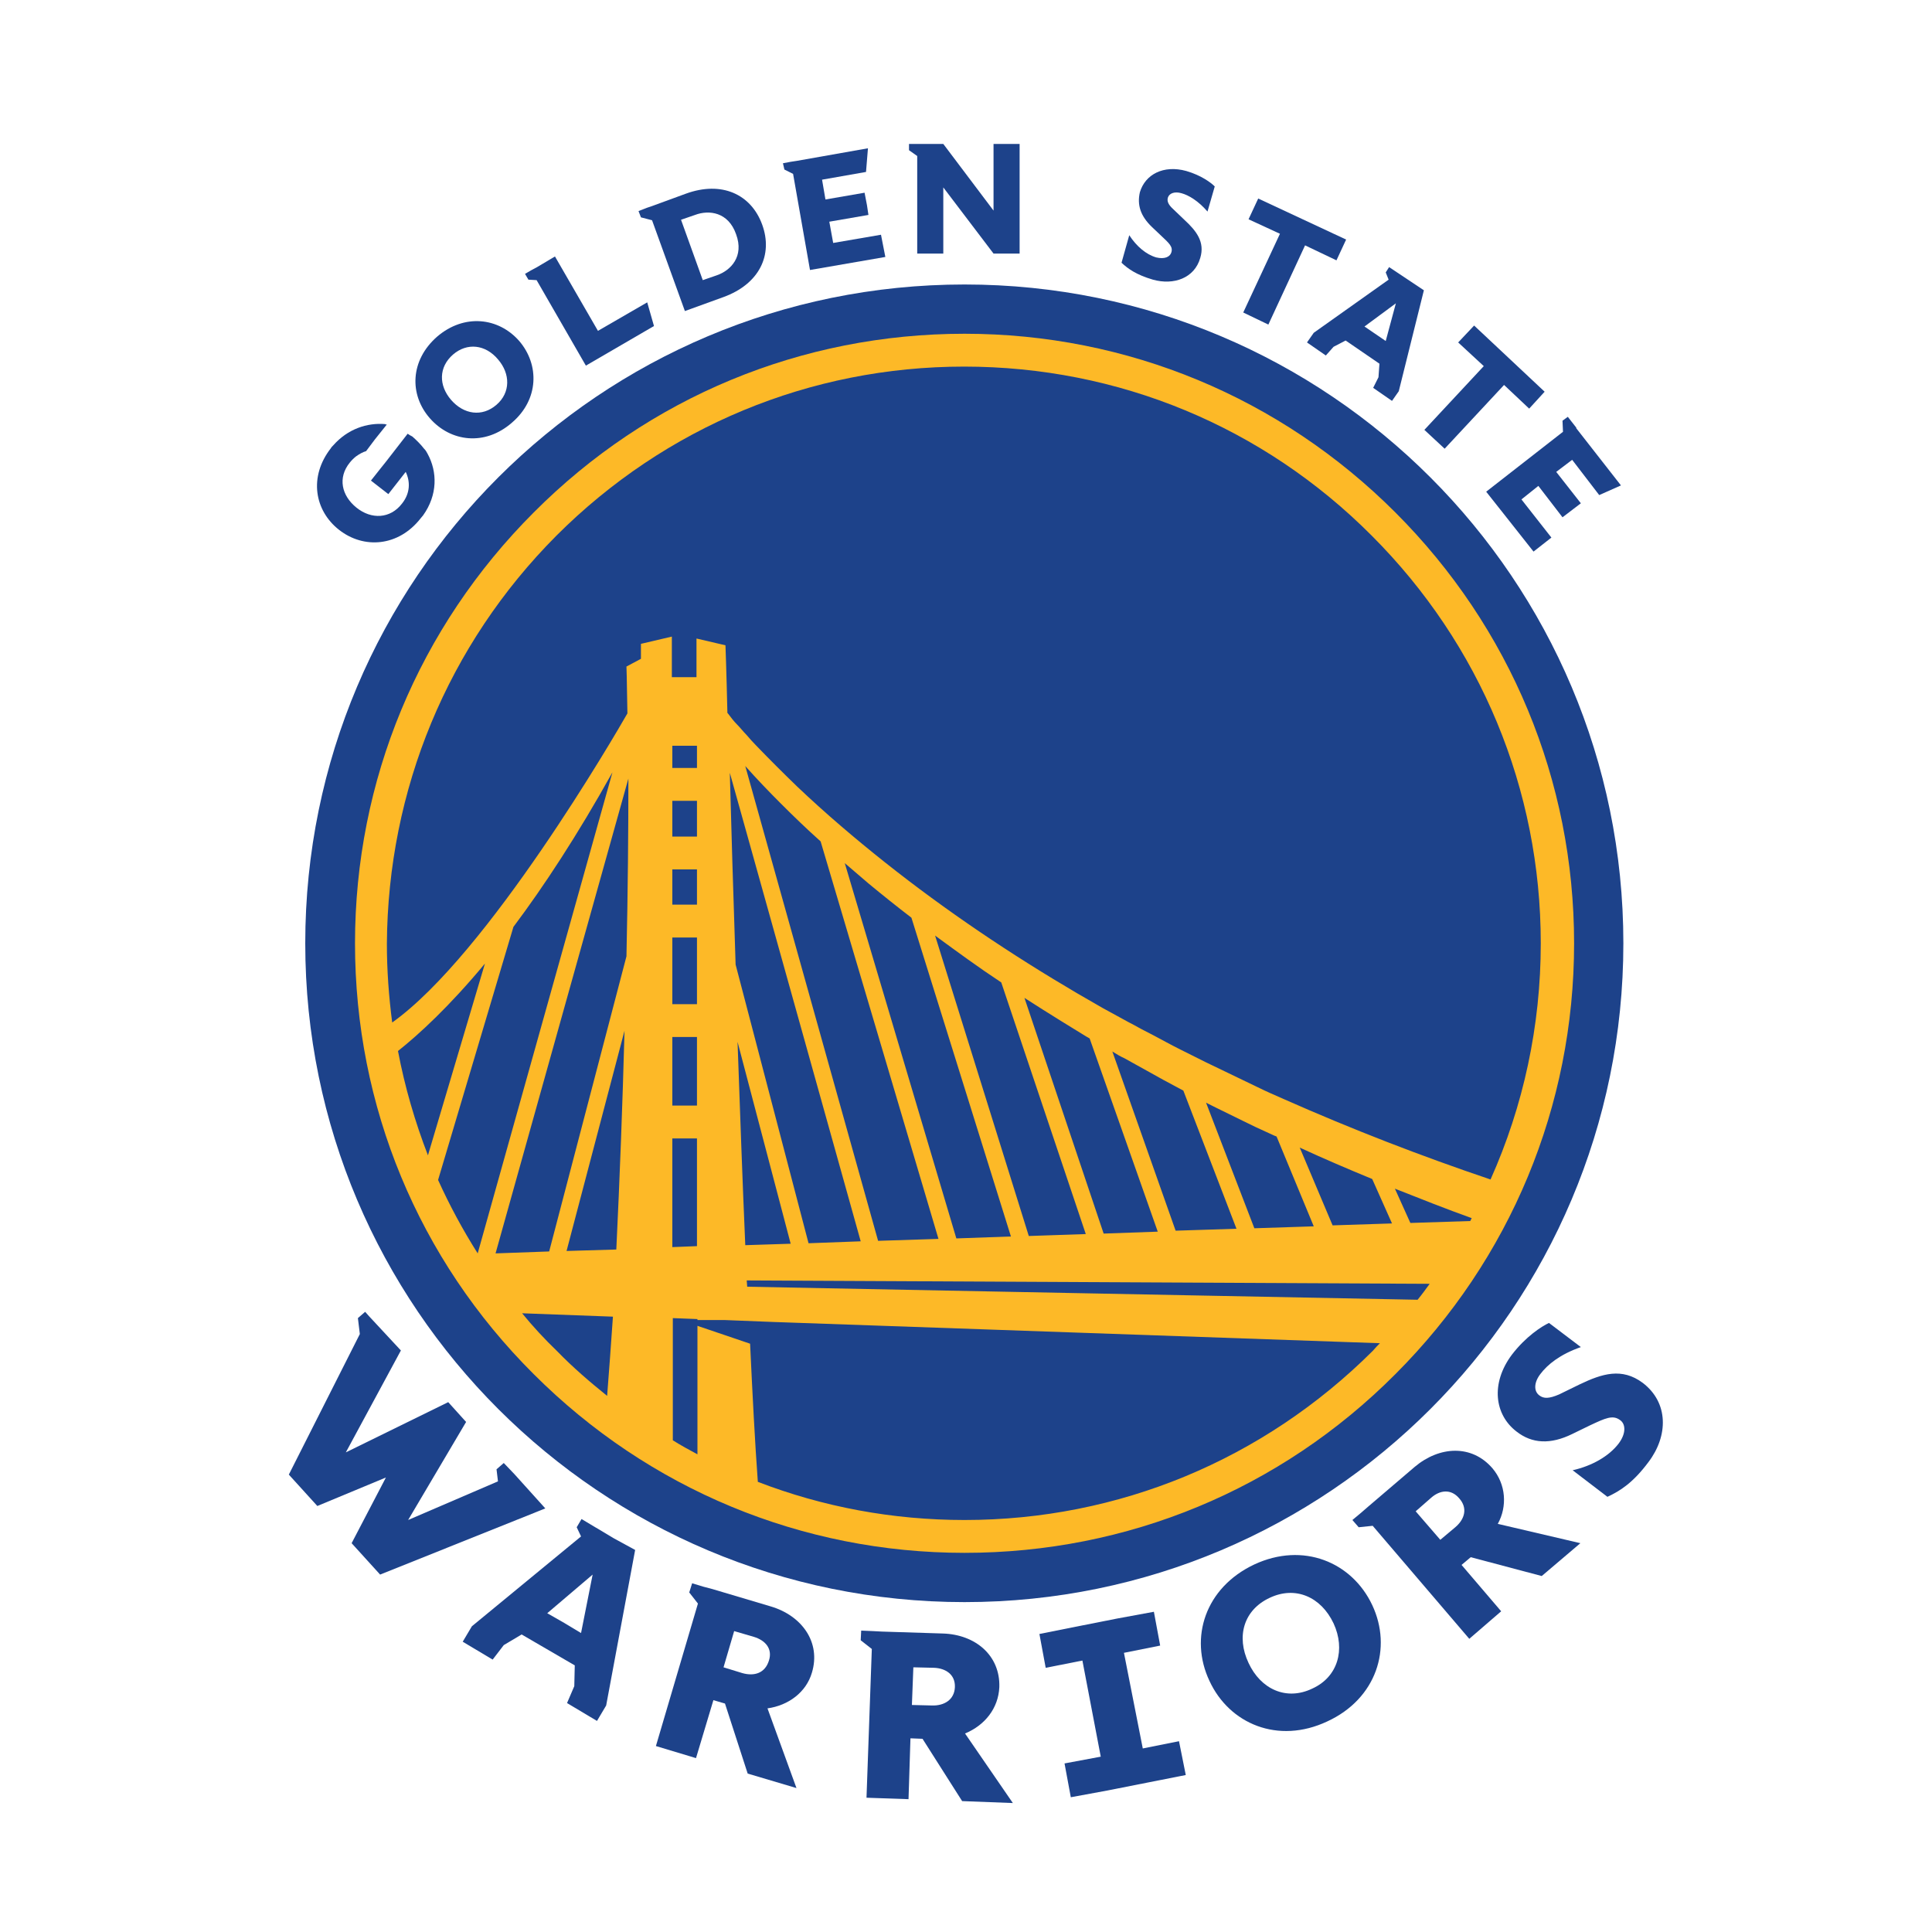
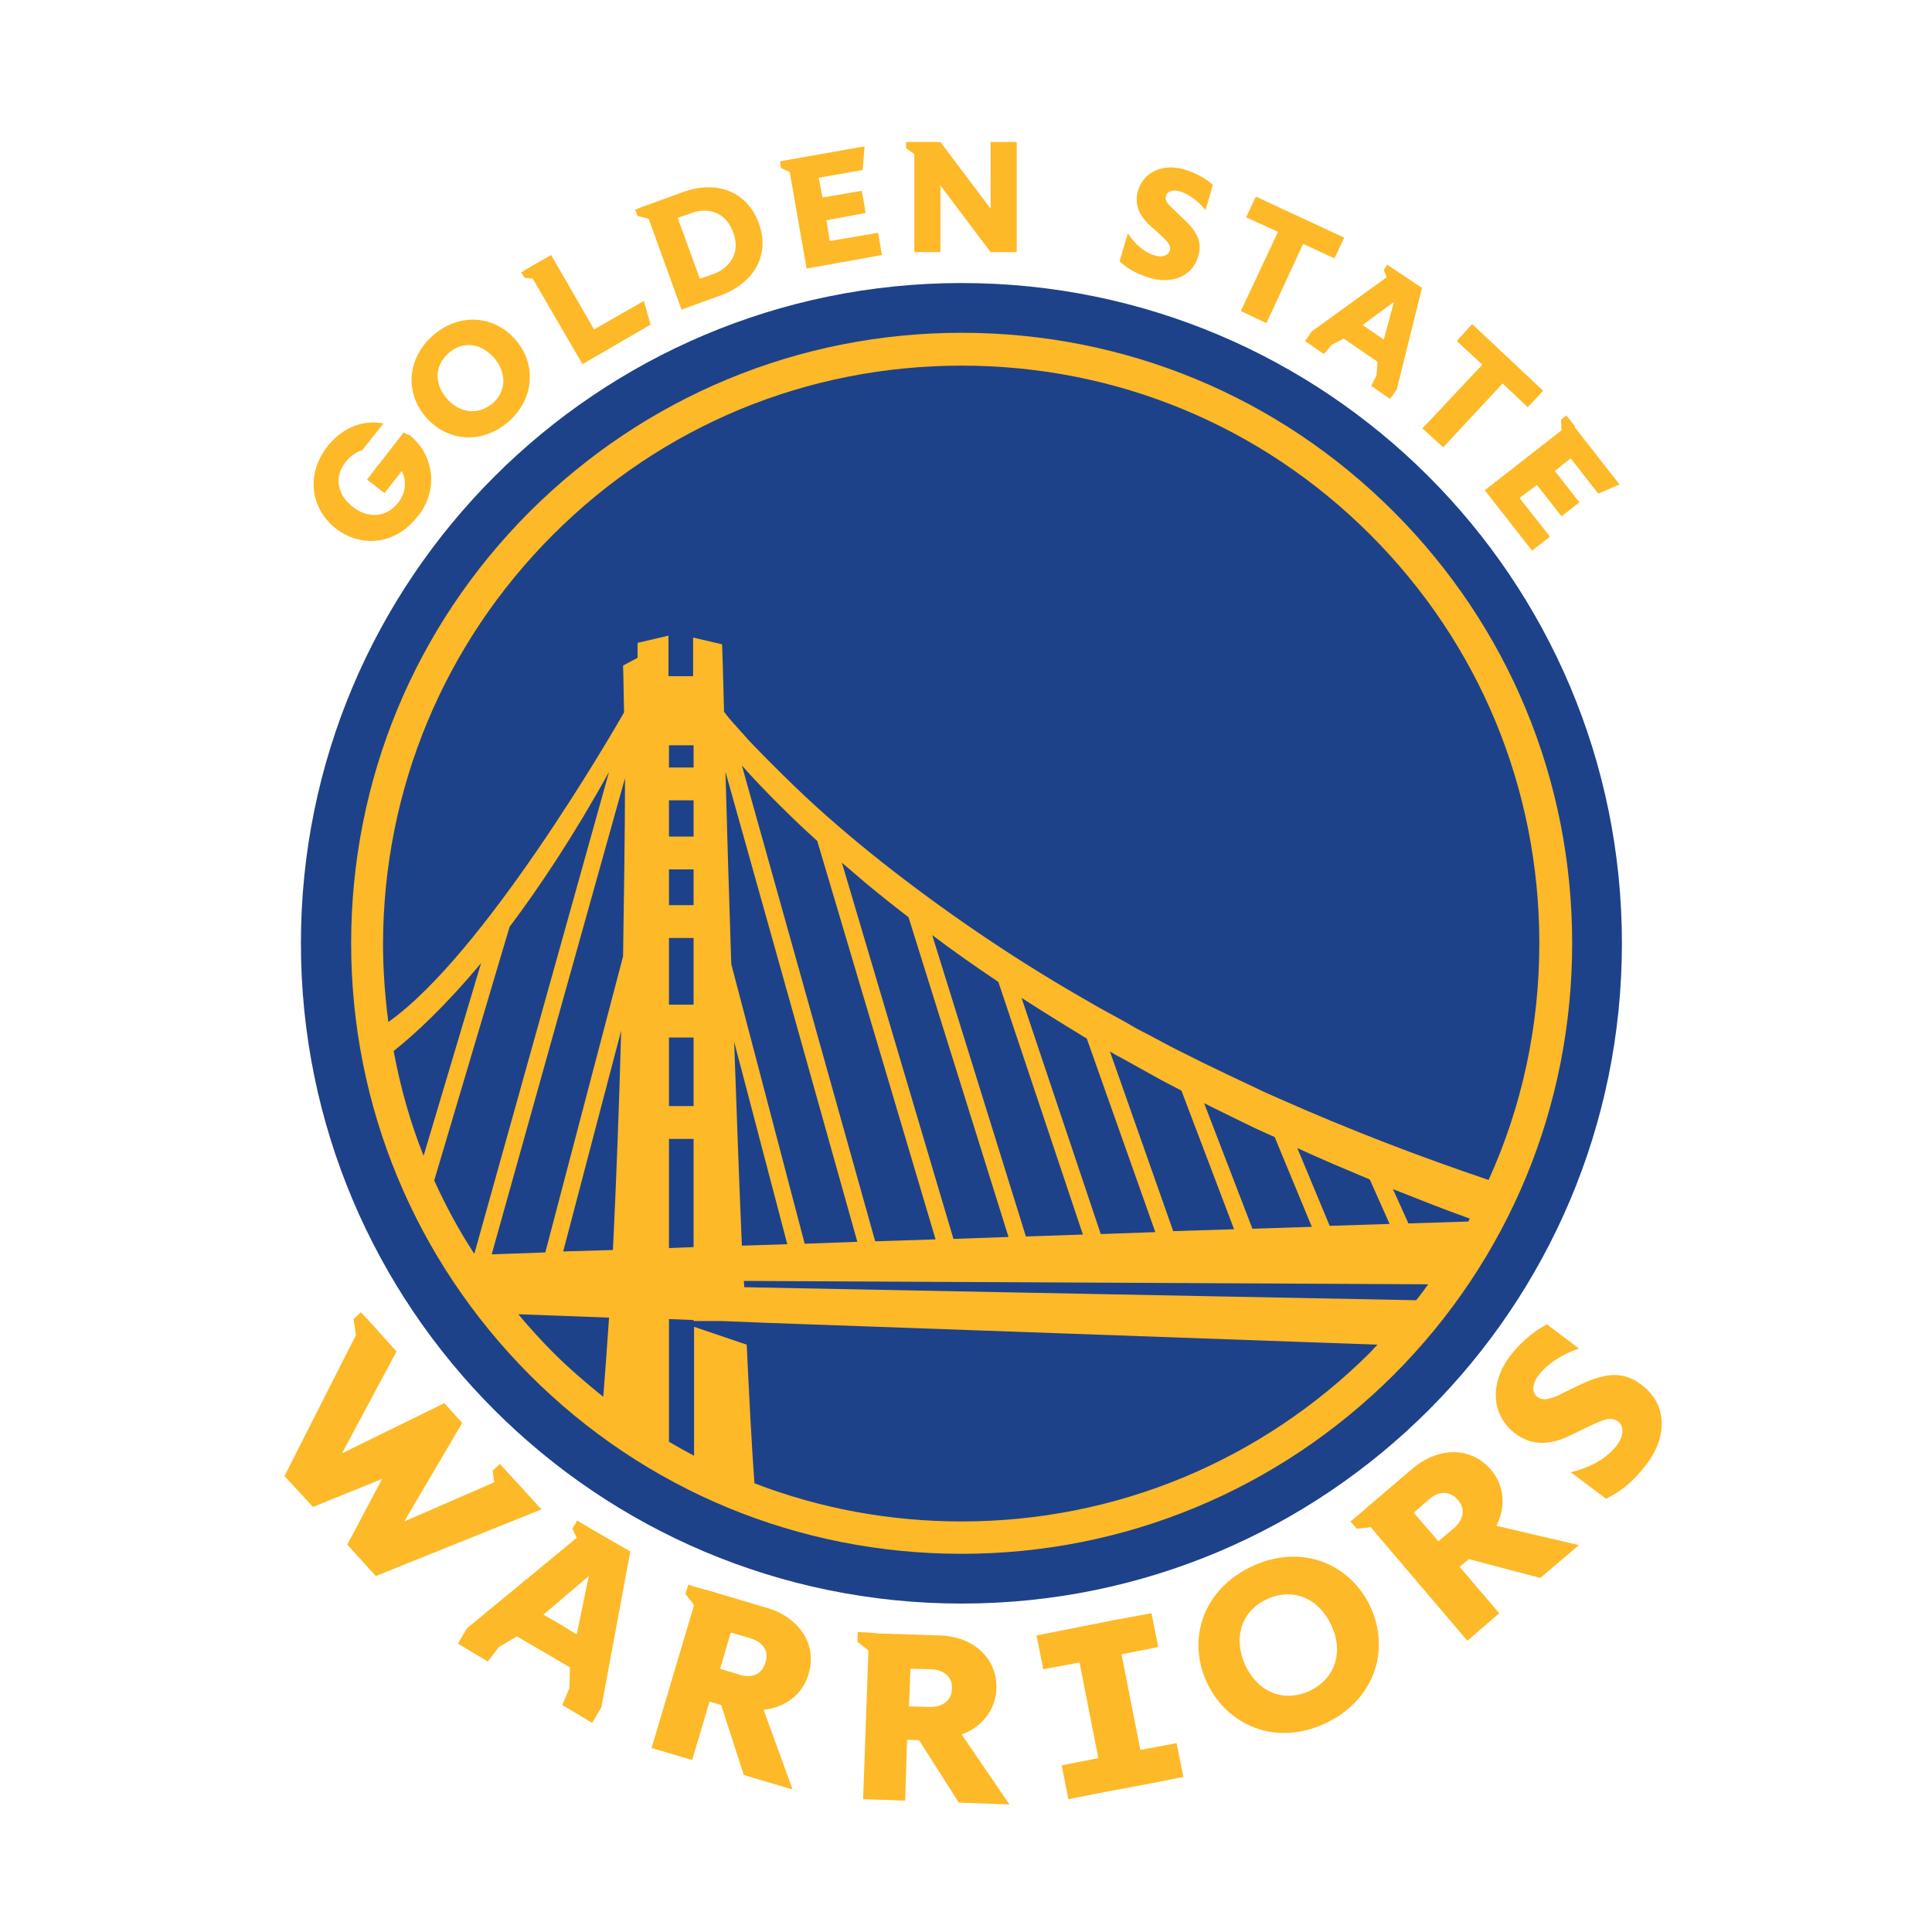
- <svg xmlns="http://www.w3.org/2000/svg" version="1.1" id="Layer_1" x="0px" y="0px" viewBox="0 0 400 400" style="enable-background:new 0 0 400 400;" xml:space="preserve">
+ <svg xmlns="http://www.w3.org/2000/svg" version="1.1" id="Layer_2" x="0px" y="0px" viewBox="0 0 400 400" style="enable-background:new 0 0 400 400;" xml:space="preserve">
  <style type="text/css">
- 	.st0{fill:#1D428A;}
- 	.st1{fill:#FDB927;}
+ 	.st0{fill:#FDB927;}
+ 	.st1{fill:#1D428A;}
</style>
  <g>
-     <polygon class="st0" points="205.7,43.6 195.3,29.8 191.1,29.8 189.9,29.8 188.2,29.8 188.2,31.1 189.9,32.3 189.9,52.5    195.3,52.5 195.3,38.8 205.7,52.5 211.1,52.5 211.1,29.8 205.7,29.8  " />
-     <polygon class="st0" points="167.7,55.9 183.3,53.2 182.4,48.6 172.5,50.3 171.7,45.9 179.8,44.5 179.5,42.5 179,39.9 170.9,41.3    170.2,37.2 179.3,35.6 179.7,30.7 165,33.3 163.7,33.5 162.1,33.8 162.4,35.1 164.2,36  " />
-     <path class="st0" d="M141.8,64.4l8-2.9c7.4-2.7,10.3-8.7,8-15c-2.3-6.3-8.4-9.1-15.8-6.4l-7.1,2.6L134,43l-1.8,0.7l0.5,1.3l2.3,0.6   L141.8,64.4z M141,45.5l2.9-1c2.9-1.1,6.9-0.6,8.5,4c1.7,4.6-1.1,7.5-4,8.5l-2.9,1L141,45.5z" />
-     <polygon class="st0" points="121.3,75.7 135.4,67.5 134,62.6 123.8,68.5 114.9,53.1 111.2,55.3 109.9,56 108.7,56.7 109.4,57.9    111.1,58  " />
-     <path class="st0" d="M107.5,70.6c-4.3-4.9-11.4-5.7-17-0.9c-5.6,4.9-5.8,12-1.5,16.9c4.3,4.9,11.4,5.8,17,0.9   C111.6,82.7,111.7,75.5,107.5,70.6 M93.4,82.8c-2.6-3-2.6-6.8,0.4-9.4c2.9-2.5,6.7-2.1,9.3,1c2.6,3,2.6,6.9-0.3,9.4   C99.8,86.4,96,85.8,93.4,82.8" />
-     <path class="st0" d="M84.4,89.8l-4.5,5.8l-1.2,1.5l-1.9,2.4l3.6,2.8l3.6-4.6c1,2.1,0.9,4.5-0.8,6.6c0,0,0,0,0,0   c-2.4,3.1-6.3,3.3-9.4,0.8c-3.1-2.5-3.9-6.2-1.4-9.3c0.4-0.5,0.8-0.9,1.3-1.3c0.7-0.5,1.4-0.9,2.1-1.1l1.8-2.4l2.4-3l0.1-0.1   c-0.1,0-0.2,0-0.4-0.1C76,87.5,72,88.8,69,92.2c-0.2,0.2-0.4,0.4-0.5,0.6c-4.6,5.9-3.4,12.9,1.7,16.9c5.1,4,12.3,3.5,16.9-2.4   c0.2-0.2,0.3-0.4,0.5-0.6c3-4.2,3-9,0.9-12.8c-0.2-0.4-0.4-0.7-0.7-1c-0.7-0.9-1.5-1.7-2.4-2.5C85,90.2,84.7,90,84.4,89.8   C84.4,89.8,84.4,89.8,84.4,89.8" />
-     <path class="st0" d="M238.5,47l1.9,1.8c1.7,1.6,2.5,2.3,2.1,3.5c-0.3,0.9-1.4,1.4-3.1,1c-2.1-0.6-4.1-2.3-5.6-4.6l-1.6,5.7   c1.4,1.3,3.1,2.5,6.5,3.5c4.3,1.2,8.6-0.3,9.8-4.5c1-3.3-0.8-5.6-3.3-7.9l-2.3-2.2c-1.1-1-1.3-1.7-1.1-2.4c0.3-0.9,1.4-1.3,2.8-0.9   c1.5,0.4,3.5,1.6,5.4,3.8l1.5-5.2c-0.8-0.8-2.8-2.3-5.9-3.2c-4.7-1.3-8.5,0.7-9.6,4.4C235.4,42.4,236.1,44.7,238.5,47" />
-     <polygon class="st0" points="257.4,64.7 262.6,67.2 270.2,50.8 276.7,53.9 278.7,49.6 260.5,41.1 258.5,45.4 265,48.4  " />
-     <path class="st0" d="M272,68.9l-1.4,2l3.9,2.7l1.6-1.8l2.5-1.3l3.5,2.4l3.5,2.4l-0.2,2.8l-1.1,2.2l3.9,2.7l1.4-2l5.2-20.9l-2.7-1.8   l-2.1-1.4l-0.6-0.4l-1.8-1.2l-0.7,1.1l0.6,1.5L272,68.9z M289,62.8l-2.1,7.8l-2.2-1.5l-2.2-1.5L289,62.8z" />
-     <polygon class="st0" points="301.9,70.9 307.2,75.8 294.9,89 299.1,92.9 311.4,79.7 316.6,84.6 319.8,81.1 305.2,67.4  " />
-     <polygon class="st0" points="318.5,100.6 323.5,107.1 327.3,104.2 322.2,97.7 325.5,95.2 331.1,102.5 335.6,100.5 326.3,88.6    326.4,88.6 324.6,86.3 323.5,87.1 323.6,89.4 307.7,101.8 317.5,114.2 321.2,111.3 315,103.4  " />
-     <path class="st0" d="M336.1,195.3c0,75.3-61.1,136.4-136.4,136.4S63.2,270.7,63.2,195.3S124.3,58.9,199.7,58.9   S336.1,120,336.1,195.3" />
-     <path class="st1" d="M288.9,106.1c-23.8-23.8-55.5-37-89.2-37s-65.4,13.1-89.2,37c-23.8,23.8-37,55.5-37,89.2s13.1,65.4,37,89.2   c23.8,23.8,55.5,37,89.2,37s65.4-13.1,89.2-37c23.8-23.8,37-55.5,37-89.2S312.7,129.9,288.9,106.1 M115.2,110.9   c22.5-22.5,52.5-35,84.4-35c31.9,0,61.9,12.4,84.4,35c22.5,22.5,35,52.5,35,84.4c0,17.1-3.6,33.7-10.4,48.9   c-14.5-4.9-28.7-10.4-42.7-16.6c-1.8-0.8-3.7-1.6-5.5-2.5l-5.4-2.6l-2.7-1.3l-2.7-1.3l-5.4-2.7c-1.8-0.9-3.6-1.9-5.3-2.8l-2.7-1.4   c-0.9-0.5-1.8-1-2.6-1.4l-5.3-2.9l-5.2-3c-13.8-8.1-27.2-17.1-39.8-27.1c-6.3-5-12.4-10.2-18.2-15.7c-2.9-2.8-5.7-5.6-8.5-8.5   c-0.7-0.7-1.4-1.5-2-2.2c-0.7-0.7-1.3-1.5-2-2.2c-0.7-0.7-1.3-1.5-1.9-2.3c0,0-0.1-0.1-0.1-0.1c-0.2-8.8-0.4-14-0.4-14l-6-1.4l0,8   h-5.1l0-8.4l-6.4,1.5l0,3.1l-3,1.6c0.1,2.5,0.1,5.8,0.2,9.7c-2.4,4.2-28.9,49.9-48.7,64c-0.7-5.4-1.1-10.8-1.1-16.3   C80.3,163.5,92.7,133.5,115.2,110.9 M272,253.9l-12.3,0.4l-10-26l2,1l5.5,2.7c1.8,0.9,3.7,1.8,5.5,2.6c0.5,0.2,1,0.5,1.6,0.7   L272,253.9z M269.1,237.6c5,2.3,9.9,4.4,15,6.5l4.1,9.2l-12.3,0.4L269.1,237.6z M256,254.4l-12.6,0.4l-13.1-37.1   c0.8,0.5,1.6,1,2.5,1.4l2.7,1.5c1.8,1,3.6,2,5.4,3l4.1,2.2L256,254.4z M239.7,255l-11.2,0.4l-16.4-48.8c2.5,1.6,5,3.2,7.6,4.8   l5.2,3.2l0.7,0.4L239.7,255z M224.8,255.5l-11.8,0.4l-19.4-62.2c4.5,3.3,9,6.6,13.7,9.7L224.8,255.5z M209.3,256l-11.3,0.4   l-23.1-77.7c1.6,1.4,3.3,2.8,4.9,4.2c2.9,2.4,5.9,4.8,8.9,7.1L209.3,256z M194.3,256.5l-12.5,0.4l-27.5-98.3   c2.4,2.7,4.9,5.3,7.4,7.8c2.7,2.7,5.4,5.3,8.2,7.8L194.3,256.5z M178.2,257l-10.8,0.4l-15.1-57.7c-0.5-14.9-0.9-28.7-1.2-39.7   L178.2,257z M163.7,257.5l-9.4,0.3c-0.6-13.7-1.1-28.2-1.6-42.1L163.7,257.5z M296,265.8c-0.8,1.1-1.6,2.2-2.5,3.3l-138.8-2.7   l-0.1-1.3L296,265.8z M292,253.2l-3.2-7.1c5.3,2.1,10.6,4.2,15.9,6.1c-0.1,0.2-0.2,0.4-0.3,0.6L292,253.2z M144.3,165.9l0,7.3h-5.6   v6.8h5.6l0,7.3h-5.6v6.8h5.6l0,13.8h-5.6v6.8h5.6l0,14.2h-5.6v6.8h5.6l0,22.3l-5.1,0.2l0-103.8h5.1l0,4.6h-5.6v6.8H144.3z    M90.7,244.3l15.6-52.4c6.3-8.4,13.2-18.9,20.5-32l-27.9,99.6C95.8,254.6,93.1,249.6,90.7,244.3 M88.6,239.2   c-2.7-7-4.8-14.2-6.2-21.6c4.4-3.5,10.6-9.2,18-18.1L88.6,239.2z M130.1,161.2c0,10.5-0.1,23.2-0.4,36.8l-16,61.1l-11.1,0.4   L130.1,161.2z M129.3,213.4c-0.4,15.1-1,30.8-1.7,45.3l-10.3,0.3L129.3,213.4z M108.1,271.9l18.8,0.7c-0.4,5.8-0.8,11.3-1.2,16.4   c-3.6-2.9-7.1-5.9-10.3-9.2C112.7,277.2,110.3,274.6,108.1,271.9 M199.7,314.7c-14.9,0-29.3-2.7-42.8-7.9   c-0.6-8.2-1.1-17.9-1.6-28.6l-10.9-3.7l0,26.6c-1.7-0.9-3.5-1.9-5.1-2.9l0-25.3l5.1,0.2v0.2l5.6,0l10.1,0.4l125.6,4.4   c-0.5,0.5-1,1-1.5,1.6C261.5,302.3,231.5,314.7,199.7,314.7" />
-     <polygon class="st0" points="240.2,340.7 238.9,333.7 231.3,335.1 222.7,336.8 215.2,338.3 216.5,345.3 224.1,343.8 227.9,363.7    220.4,365.1 221.7,372.1 229.3,370.7 237.9,369 245.5,367.5 244.1,360.5 236.6,362 232.7,342.2  " />
-     <path class="st0" d="M284.1,332.3c4.2,8.9,0.9,19.4-9.3,24.1c-10.2,4.8-20.3,0.5-24.4-8.4c-4.2-8.9-0.9-19.3,9.3-24.1   C269.8,319.2,279.9,323.4,284.1,332.3 M276.1,336.1c-2.6-5.5-7.9-7.8-13.2-5.3c-5.4,2.5-7,8-4.4,13.5c2.5,5.4,7.8,7.9,13.2,5.3   C277,347.2,278.6,341.5,276.1,336.1" />
-     <path class="st0" d="M309,304c-4.3-5-11-4.6-16.1-0.3l-9.6,8.2l-1.5,1.3l-1.8,1.5l1.3,1.5l2.9-0.3l20,23.4l6.6-5.7l-8.2-9.6   l1.9-1.6l14.7,3.9l8-6.8l-17.1-4C312.1,311.9,311.8,307.3,309,304 M301.3,316.2l-3.1,2.6l-5.1-5.9l3.2-2.8c1.8-1.6,4.1-1.9,5.8,0.1   C303.9,312.2,303.3,314.5,301.3,316.2" />
-     <path class="st0" d="M341.3,302.7c-3.2,4.3-5.9,6-8.5,7.2l-7.2-5.5c4-0.9,7.5-2.9,9.5-5.5c1.6-2.1,1.5-4.1,0.3-4.9   c-1.5-1.1-3-0.4-6.2,1.1l-3.7,1.8c-4.5,2.2-8.3,2-11.5-0.5c-4.6-3.5-5.4-10-1-15.9c2.9-3.8,6.2-5.9,7.7-6.6l6.6,5   c-4.3,1.5-6.9,3.6-8.4,5.6c-1.3,1.7-1.4,3.5-0.2,4.4c0.9,0.7,2,0.7,4.1-0.2l4.3-2.1c4.6-2.2,8.7-3.5,13-0.3   C345.5,290.4,345.4,297.3,341.3,302.7" />
-     <path class="st0" d="M206.9,349.3c0.2-6.6-5-10.9-11.7-11.1l-12.6-0.4l-1.9-0.1l-2.4-0.1l-0.1,2l2.3,1.8l-1.1,30.8l8.7,0.3   l0.4-12.6l2.5,0.1l8.2,12.9l10.5,0.4l-9.9-14.4C203.9,357.2,206.7,353.7,206.9,349.3 M192.9,353.1l-4.1-0.1l0.3-7.8l4.3,0.1   c2.4,0.1,4.4,1.4,4.3,4C197.6,351.9,195.5,353.2,192.9,353.1" />
-     <path class="st0" d="M168.1,346.3c1.9-6.3-2.1-11.8-8.5-13.7l-12.1-3.6l-1.9-0.5l-2.3-0.7l-0.6,1.9l1.8,2.3l-8.7,29.5l8.3,2.5   l3.6-12l2.4,0.7l4.7,14.5l10.1,3l-6-16.5C163.2,353.1,166.9,350.4,168.1,346.3 M153.7,346.4l-3.9-1.2l2.2-7.5l4.1,1.2   c2.3,0.7,3.9,2.4,3.1,4.9C158.4,346.4,156.2,347.1,153.7,346.4" />
-     <path class="st0" d="M127.1,318.5l-3-1.8l-1.2-0.7l-2.5-1.5l-1,1.7l0.9,1.9l-22.6,18.6l-1.9,3.2l6.2,3.7l2.3-3l3.7-2.2l5.5,3.2   l5.5,3.2l-0.1,4.3l-1.5,3.5l6.2,3.7l1.9-3.2l6-32.2L127.1,318.5z M116.8,336l-3.5-2l9.4-8l-2.4,12.1L116.8,336z" />
-     <polygon class="st0" points="106.5,305.2 106.5,305.2 104.3,302.9 102.8,304.2 103.1,306.7 84.5,314.7 96.5,294.4 92.8,290.3    71.6,300.7 83,279.6 76.4,272.5 76.4,272.5 75.6,271.6 74.1,272.9 74.5,276.2 59.8,305.3 65.7,311.8 79.9,305.9 72.8,319.5    78.7,326 112.9,312.3  " />
+     <polygon class="st0" points="205.1,43.2 194.7,29.4 190.5,29.4 189.3,29.4 187.6,29.4 187.6,30.7 189.3,31.9 189.3,52.2    194.7,52.2 194.7,38.4 205.1,52.2 210.5,52.2 210.5,29.4 205.1,29.4  " />
+     <polygon class="st0" points="167,55.6 182.6,52.8 181.8,48.2 171.8,49.9 171.1,45.6 179.2,44.1 178.9,42.1 178.4,39.5 170.3,40.9    169.5,36.8 178.6,35.2 179,30.3 164.3,32.9 163.1,33.1 161.5,33.4 161.7,34.8 163.5,35.6  " />
+     <path class="st0" d="M141.1,64.1l8-2.9c7.4-2.7,10.3-8.8,8-15c-2.3-6.3-8.4-9.1-15.8-6.4l-7.1,2.6l-0.9,0.3l-1.8,0.7l0.5,1.3   l2.3,0.6L141.1,64.1z M140.3,45.1l2.9-1c2.9-1.1,6.9-0.6,8.6,4c1.7,4.6-1.1,7.5-4,8.6l-2.9,1L140.3,45.1z" />
+     <polygon class="st0" points="120.6,75.4 134.7,67.2 133.3,62.3 123,68.2 114.1,52.8 110.4,54.9 109.2,55.6 107.9,56.4 108.6,57.5    110.3,57.7  " />
+     <path class="st0" d="M106.7,70.3c-4.3-4.9-11.4-5.7-17-0.9c-5.6,4.9-5.8,12.1-1.5,17c4.3,4.9,11.4,5.8,17.1,0.9   C110.8,82.4,111,75.2,106.7,70.3 M92.5,82.5c-2.6-3-2.6-6.8,0.4-9.4c2.9-2.6,6.7-2.1,9.4,1c2.6,3,2.6,6.9-0.3,9.4   C98.9,86.1,95.1,85.5,92.5,82.5" />
+     <path class="st0" d="M83.6,89.5l-4.5,5.8l-1.2,1.5L76,99.3l3.6,2.8l3.6-4.6c1,2.1,0.9,4.5-0.8,6.6c0,0,0,0,0,0   c-2.4,3.1-6.3,3.3-9.4,0.8c-3.2-2.5-3.9-6.2-1.4-9.3c0.4-0.5,0.8-0.9,1.3-1.3c0.7-0.5,1.4-0.9,2.1-1.1l1.9-2.4l2.4-3l0.1-0.1   c-0.1,0-0.2,0-0.4-0.1c-3.8-0.6-7.7,0.8-10.7,4.2c-0.2,0.2-0.4,0.4-0.5,0.6c-4.6,5.9-3.4,13,1.7,17c5.1,4,12.3,3.5,16.9-2.4   c0.2-0.2,0.3-0.4,0.5-0.6c3-4.2,3-9,0.9-12.8c-0.2-0.4-0.4-0.7-0.7-1.1c-0.7-0.9-1.5-1.8-2.4-2.5C84.2,90,83.9,89.7,83.6,89.5   C83.6,89.5,83.6,89.5,83.6,89.5" />
+     <path class="st0" d="M238,46.6l2,1.8c1.7,1.6,2.5,2.3,2.2,3.5c-0.3,0.9-1.4,1.5-3.1,1c-2.1-0.6-4.1-2.3-5.6-4.6l-1.7,5.8   c1.4,1.3,3.1,2.5,6.5,3.5c4.3,1.2,8.6-0.3,9.8-4.6c1-3.3-0.8-5.6-3.3-7.9l-2.3-2.2c-1.1-1-1.3-1.7-1.1-2.4c0.3-0.9,1.4-1.3,2.8-0.9   c1.5,0.4,3.5,1.6,5.4,3.9l1.5-5.2c-0.8-0.8-2.8-2.3-5.9-3.2c-4.7-1.4-8.5,0.7-9.6,4.4C234.9,42,235.6,44.4,238,46.6" />
+     <polygon class="st0" points="256.9,64.4 262.2,66.9 269.8,50.5 276.3,53.5 278.3,49.2 260,40.7 258,45 264.6,48  " />
+     <path class="st0" d="M271.6,68.6l-1.4,2l3.9,2.7l1.6-1.9l2.5-1.3l3.5,2.4l3.5,2.4l-0.2,2.8l-1.1,2.2l3.9,2.7l1.4-2l5.2-21l-2.7-1.8   l-2.1-1.4l-0.6-0.4l-1.8-1.2l-0.7,1.1l0.6,1.5L271.6,68.6z M288.6,62.5l-2.1,7.8l-2.2-1.5l-2.2-1.5L288.6,62.5z" />
+     <polygon class="st0" points="301.6,70.6 306.9,75.5 294.5,88.7 298.8,92.6 311.1,79.4 316.3,84.3 319.5,80.9 304.8,67.1  " />
+     <polygon class="st0" points="318.2,100.4 323.3,106.9 327,104 321.9,97.5 325.2,94.9 330.9,102.2 335.3,100.3 326,88.4 326.1,88.3    324.3,86 323.2,86.9 323.3,89.1 307.4,101.5 317.2,114 320.9,111.1 314.6,103.1  " />
+     <path class="st1" d="M335.8,195.3c0,75.5-61.2,136.7-136.7,136.7S62.3,270.8,62.3,195.3S123.6,58.6,199.1,58.6   S335.8,119.8,335.8,195.3" />
+     <path class="st0" d="M288.5,105.9c-23.9-23.9-55.7-37-89.4-37s-65.5,13.2-89.4,37c-23.9,23.9-37,55.7-37,89.4s13.2,65.5,37,89.4   c23.9,23.9,55.7,37,89.4,37s65.5-13.2,89.4-37c23.9-23.9,37-55.7,37-89.4S312.4,129.8,288.5,105.9 M114.5,110.7   c22.6-22.6,52.6-35,84.6-35c32,0,62,12.4,84.6,35c22.6,22.6,35,52.6,35,84.6c0,17.2-3.6,33.8-10.5,49   c-14.5-4.9-28.8-10.4-42.8-16.6c-1.8-0.8-3.7-1.6-5.5-2.5l-5.5-2.6l-2.7-1.3l-2.7-1.3l-5.4-2.7c-1.8-0.9-3.6-1.9-5.3-2.8l-2.7-1.4   c-0.9-0.5-1.8-1-2.6-1.5l-5.3-2.9l-5.2-3c-13.9-8.1-27.2-17.2-39.9-27.2c-6.3-5-12.4-10.2-18.2-15.8c-2.9-2.8-5.7-5.6-8.5-8.5   c-0.7-0.7-1.4-1.5-2-2.2c-0.7-0.7-1.3-1.5-2-2.2c-0.7-0.8-1.3-1.5-1.9-2.3c0,0-0.1-0.1-0.1-0.1c-0.2-8.8-0.4-14-0.4-14l-6-1.4l0,8   h-5.1l0-8.4l-6.4,1.5l0,3.1l-3,1.6c0.1,2.5,0.1,5.8,0.2,9.7c-2.4,4.2-28.9,50-48.8,64.1c-0.7-5.4-1.1-10.8-1.1-16.3   C79.4,163.4,91.9,133.3,114.5,110.7 M271.6,254l-12.3,0.4l-10-26l2,1l5.5,2.7c1.8,0.9,3.7,1.8,5.5,2.6c0.5,0.2,1.1,0.5,1.6,0.7   L271.6,254z M268.6,237.7c5,2.3,10,4.4,15,6.5l4.1,9.2l-12.4,0.4L268.6,237.7z M255.5,254.5l-12.6,0.4l-13.1-37.2   c0.8,0.5,1.7,1,2.5,1.4l2.7,1.5c1.8,1,3.6,2,5.4,3l4.2,2.2L255.5,254.5z M239.2,255.1l-11.3,0.4l-16.4-48.9c2.5,1.6,5,3.2,7.6,4.8   l5.2,3.2l0.7,0.4L239.2,255.1z M224.2,255.6l-11.8,0.4L193,193.6c4.5,3.4,9.1,6.6,13.7,9.7L224.2,255.6z M208.8,256.1l-11.4,0.4   l-23.1-77.9c1.6,1.4,3.3,2.8,4.9,4.2c2.9,2.4,5.9,4.8,8.9,7.1L208.8,256.1z M193.7,256.6l-12.5,0.4l-27.6-98.5   c2.4,2.7,4.9,5.3,7.4,7.8c2.7,2.7,5.4,5.3,8.2,7.8L193.7,256.6z M177.5,257.1l-10.9,0.4l-15.2-57.9c-0.5-14.9-0.9-28.7-1.2-39.8   L177.5,257.1z M163,257.6l-9.4,0.3c-0.6-13.8-1.1-28.2-1.6-42.2L163,257.6z M295.7,265.9c-0.8,1.1-1.6,2.2-2.5,3.3l-139.1-2.7   l-0.1-1.3L295.7,265.9z M291.6,253.3l-3.2-7.1c5.3,2.1,10.6,4.2,15.9,6.1c-0.1,0.2-0.2,0.4-0.3,0.6L291.6,253.3z M143.6,165.8   l0,7.4H138v6.8h5.6l0,7.4H138v6.8h5.6l0,13.8H138v6.8h5.6l0,14.2H138v6.8h5.6l0,22.4l-5.1,0.2l0-104.1h5.1l0,4.6H138v6.8H143.6z    M89.9,244.4l15.6-52.5c6.3-8.4,13.3-18.9,20.6-32.1l-27.9,99.8C95,254.7,92.3,249.7,89.9,244.4 M87.7,239.3   c-2.8-7-4.8-14.2-6.2-21.7c4.4-3.5,10.6-9.2,18.1-18.2L87.7,239.3z M129.4,161.1c0,10.6-0.2,23.3-0.4,36.9l-16.1,61.3l-11.1,0.4   L129.4,161.1z M128.6,213.4c-0.4,15.2-1,30.9-1.7,45.4l-10.3,0.3L128.6,213.4z M107.3,272.1l18.8,0.7c-0.4,5.8-0.8,11.3-1.2,16.4   c-3.6-2.9-7.1-5.9-10.4-9.2C111.9,277.4,109.6,274.8,107.3,272.1 M199.1,315c-14.9,0-29.4-2.7-42.9-7.9c-0.6-8.2-1.1-18-1.6-28.7   l-10.9-3.7l0,26.7c-1.7-0.9-3.5-1.9-5.2-2.9l0-25.4l5.1,0.2v0.2l5.6,0l10.1,0.4l125.9,4.5c-0.5,0.5-1,1-1.5,1.6   C261.1,302.5,231,315,199.1,315" />
+     <polygon class="st0" points="239.8,341 238.4,334 230.8,335.4 222.2,337.1 214.6,338.6 216,345.6 223.5,344.2 227.4,364    219.8,365.5 221.2,372.5 228.8,371 237.4,369.4 245,367.9 243.6,360.9 236.1,362.3 232.2,342.5  " />
+     <path class="st0" d="M283.7,332.6c4.2,9,0.9,19.4-9.3,24.2c-10.2,4.8-20.3,0.5-24.5-8.4c-4.2-9-0.9-19.3,9.3-24.1   C269.4,319.5,279.5,323.7,283.7,332.6 M275.6,336.4c-2.6-5.5-7.9-7.8-13.3-5.3c-5.4,2.5-7,8.1-4.5,13.6c2.5,5.5,7.8,7.9,13.3,5.4   C276.6,347.5,278.2,341.8,275.6,336.4" />
+     <path class="st0" d="M308.7,304.3c-4.3-5-11.1-4.6-16.2-0.3l-9.6,8.2l-1.5,1.3l-1.8,1.5l1.3,1.5l2.9-0.3l20,23.5l6.6-5.7l-8.2-9.6   l1.9-1.6l14.8,3.9l8-6.8l-17.1-4C311.8,312.1,311.5,307.6,308.7,304.3 M300.9,316.5l-3.1,2.6l-5.1-5.9l3.2-2.8   c1.8-1.6,4.2-1.9,5.9,0.1C303.6,312.5,302.9,314.8,300.9,316.5" />
+     <path class="st0" d="M341,303c-3.2,4.3-5.9,6-8.5,7.3l-7.3-5.5c4-0.9,7.5-2.9,9.5-5.5c1.6-2.1,1.5-4.1,0.3-5   c-1.5-1.1-3-0.4-6.2,1.1l-3.7,1.8c-4.5,2.2-8.3,2-11.5-0.5c-4.6-3.5-5.4-10-1-15.9c2.9-3.8,6.2-5.9,7.7-6.6l6.6,5   c-4.3,1.5-6.9,3.6-8.4,5.6c-1.3,1.7-1.4,3.6-0.2,4.4c0.9,0.7,2,0.7,4.1-0.2l4.3-2.1c4.6-2.2,8.8-3.5,13-0.3   C345.3,290.6,345.2,297.5,341,303" />
+     <path class="st0" d="M206.3,349.7c0.2-6.6-5-10.9-11.7-11.1l-12.6-0.4L180,338l-2.4-0.1l-0.1,2l2.3,1.8l-1.1,30.8l8.7,0.3l0.4-12.6   l2.5,0.1l8.2,12.9l10.5,0.4l-9.9-14.5C203.3,357.6,206.1,354,206.3,349.7 M192.3,353.4l-4.1-0.1l0.3-7.8l4.3,0.1   c2.4,0.1,4.4,1.4,4.3,4C197,352.3,194.9,353.5,192.3,353.4" />
+     <path class="st0" d="M167.4,346.6c1.9-6.3-2.1-11.8-8.6-13.7l-12.1-3.6l-1.9-0.5l-2.3-0.7l-0.6,1.9l1.8,2.3l-8.8,29.6l8.4,2.5   l3.6-12.1l2.4,0.7l4.7,14.5l10.1,3l-6-16.5C162.6,353.5,166.2,350.8,167.4,346.6 M153,346.7l-3.9-1.2l2.2-7.5l4.1,1.2   c2.3,0.7,3.9,2.4,3.1,4.9C157.8,346.8,155.5,347.5,153,346.7" />
+     <path class="st0" d="M126.3,318.8l-3.1-1.8l-1.2-0.7l-2.5-1.5l-1,1.7l0.9,1.9l-22.7,18.7l-1.9,3.2l6.2,3.7l2.3-3l3.7-2.2l5.5,3.2   l5.5,3.2l-0.1,4.3l-1.5,3.5l6.2,3.7l1.9-3.2l6-32.3L126.3,318.8z M116,336.3l-3.5-2l9.4-8l-2.5,12.1L116,336.3z" />
+     <polygon class="st0" points="105.7,305.5 105.7,305.5 103.5,303.1 102,304.5 102.3,306.9 83.7,315 95.7,294.6 92,290.5 70.8,300.9    82.1,279.8 75.6,272.6 75.6,272.6 74.7,271.7 73.2,273.1 73.7,276.4 58.9,305.6 64.8,312 79.1,306.2 71.9,319.8 77.8,326.3    112.1,312.5  " />
  </g>
</svg>
